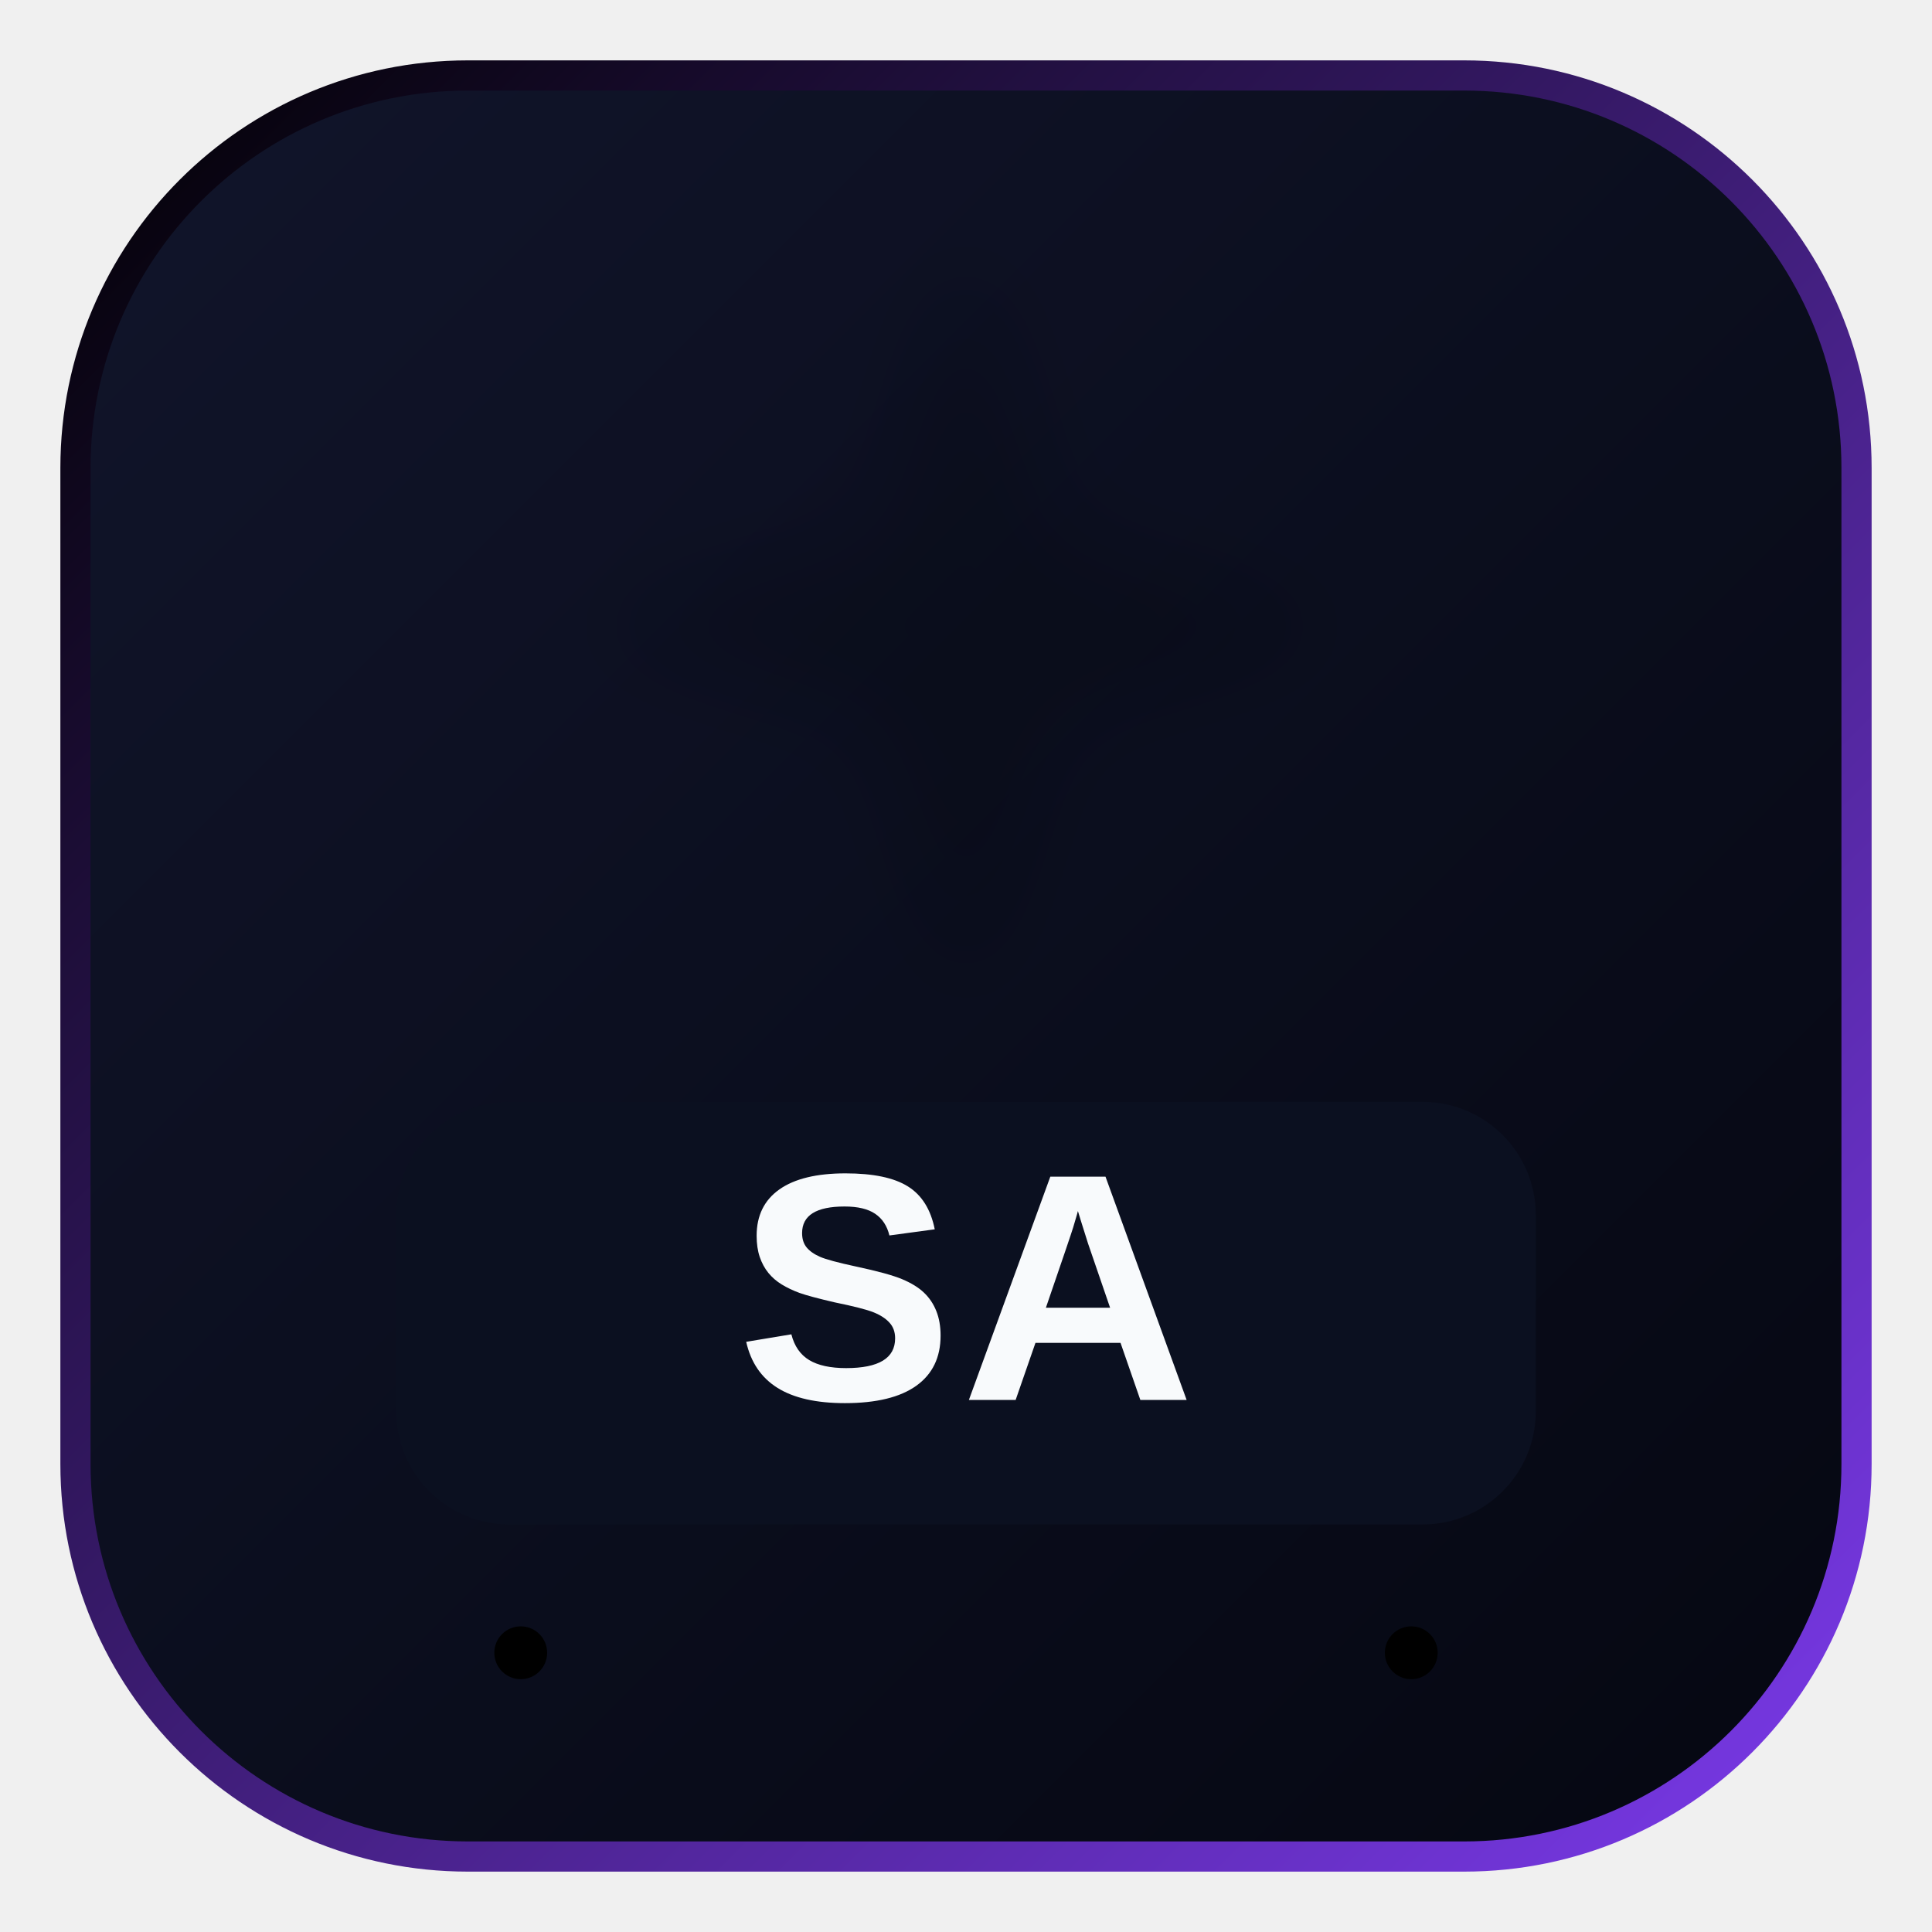
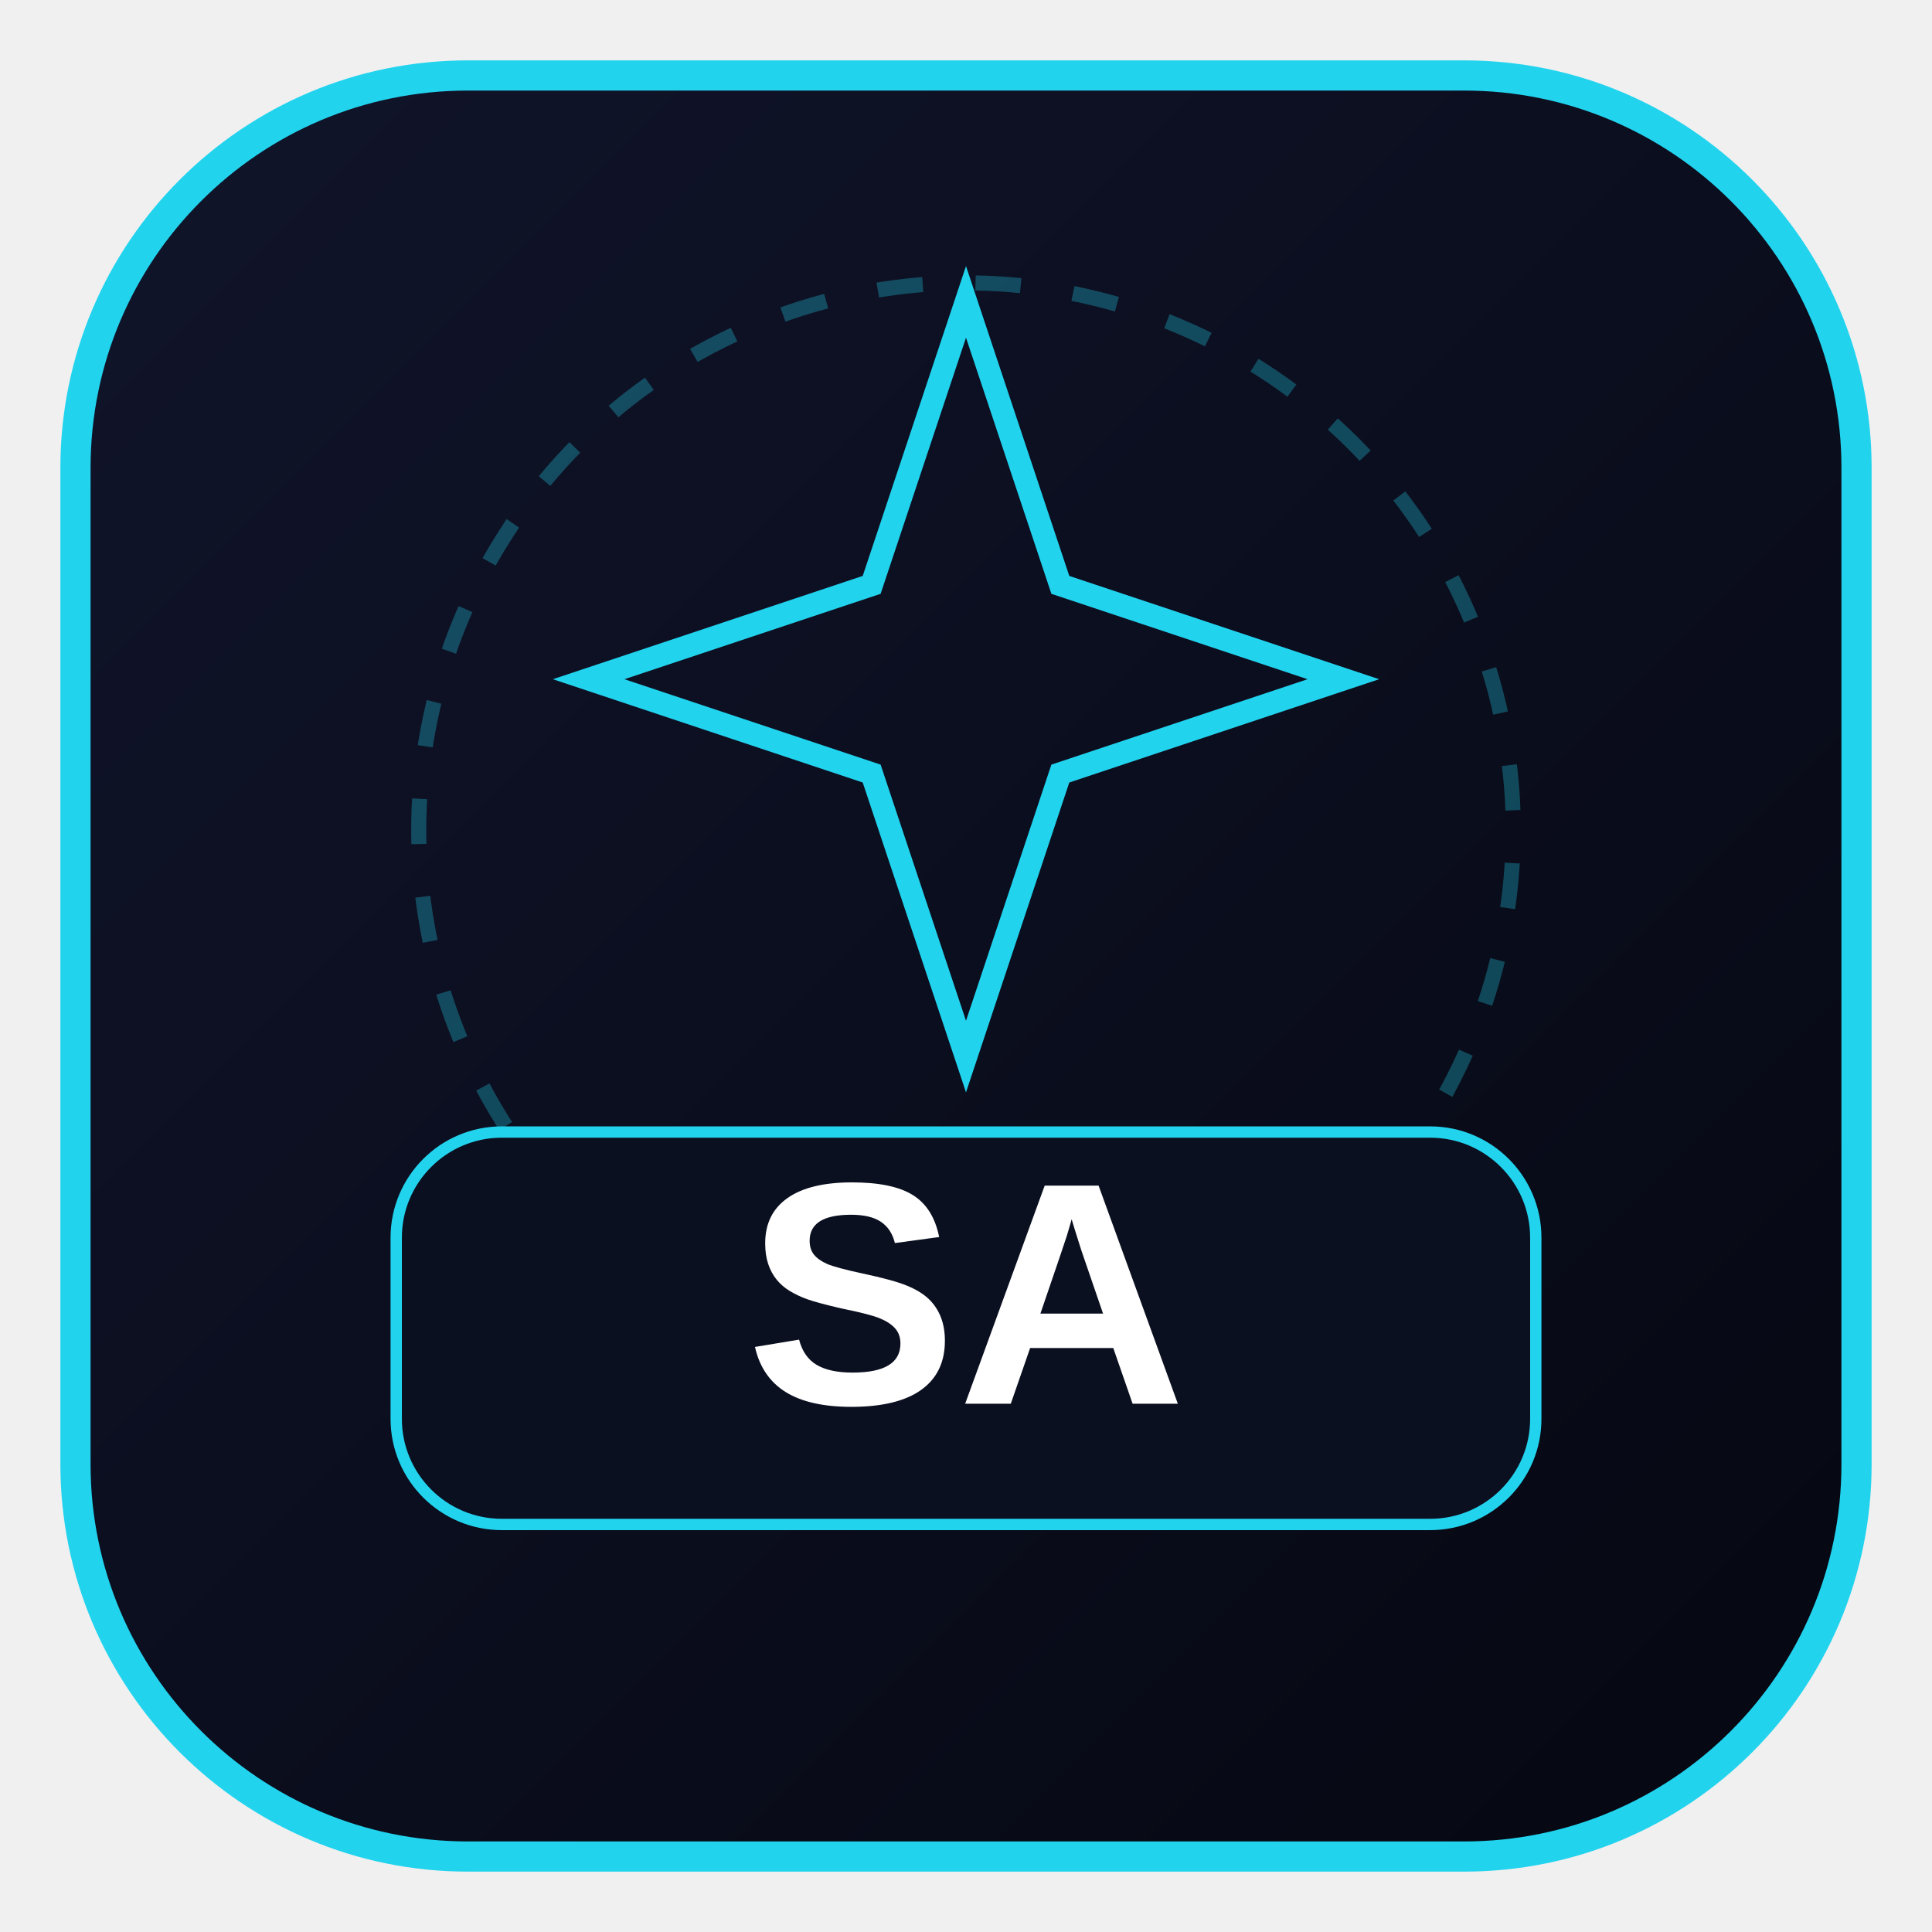
<svg xmlns="http://www.w3.org/2000/svg" width="512" height="512" viewBox="0 0 512 512">
  <defs>
-     <linearGradient id="bg" x1="0" y1="0" x2="1" y2="1">
+     <linearGradient id="b" x1="0" y1="0" x2="1" y2="1">
      <stop stop-color="#11152b" />
      <stop offset="1" stop-color="#050711" />
    </linearGradient>
-     <linearGradient id="glow" x1="0" y1="0" x2="1" y2="1">
-       <stop stop-color="22d3ee" />
-       <stop offset="1" stop-color="#7c3aed" />
-     </linearGradient>
-     <filter id="shadow">
-       <feGaussianBlur stdDeviation="12" />
-     </filter>
  </defs>
-   <rect x="20" y="20" width="472" height="472" rx="104" fill="url(#bg)" stroke="url(#glow)" stroke-width="8" />
-   <circle cx="256" cy="238" r="151" fill="none" stroke="22d3ee" stroke-opacity=".22" stroke-width="3" />
-   <circle cx="256" cy="238" r="125" fill="none" stroke="22d3ee" stroke-opacity=".45" stroke-width="2" stroke-dasharray="10 15" transform="rotate(158 256 238)" />
-   <path d="M256 66 L280 142 L356 166 L280 190 L256 266 L232 190 L156 166 L232 142 Z" fill="22d3ee" opacity=".16" filter="url(#shadow)" />
-   <path d="M256 91 L274 157 L340 175 L274 193 L256 259 L238 193 L172 175 L238 157 Z" fill="none" stroke="22d3ee" stroke-width="5" stroke-linejoin="round" />
-   <rect x="105" y="292" width="302" height="112" rx="30" fill="#0b1020" stroke="22d3ee" stroke-opacity=".7" stroke-width="3" />
-   <text x="256" y="371" fill="#f8fafc" font-family="Arial,Helvetica,sans-serif" font-size="86" font-weight="800" text-anchor="middle" letter-spacing="2">SA</text>
-   <path d="M138 438 H374" stroke="22d3ee" stroke-width="5" stroke-linecap="round" />
-   <circle cx="138" cy="438" r="7" fill="22d3ee" />
-   <circle cx="374" cy="438" r="7" fill="22d3ee" />
+   <rect x="20" y="20" width="472" height="472" rx="104" fill="url(#b)" stroke="#22d3ee" stroke-width="8" />
+   <circle cx="256" cy="220" r="145" fill="none" stroke="#22d3ee" stroke-opacity=".3" stroke-width="4" stroke-dasharray="12 14" transform="rotate(518 256 220)" />
+   <path d="M256 80 L281 155 L356 180 L281 205 L256 280 L231 205 L156 180 L231 155 Z" fill="none" stroke="#22d3ee" stroke-width="6" />
+   <rect x="105" y="300" width="302" height="104" rx="28" fill="#0b1020" stroke="#22d3ee" stroke-width="3" />
+   <text x="256" y="372" fill="#fff" font-family="Arial,sans-serif" font-size="84" font-weight="800" text-anchor="middle">SA</text>
</svg>
